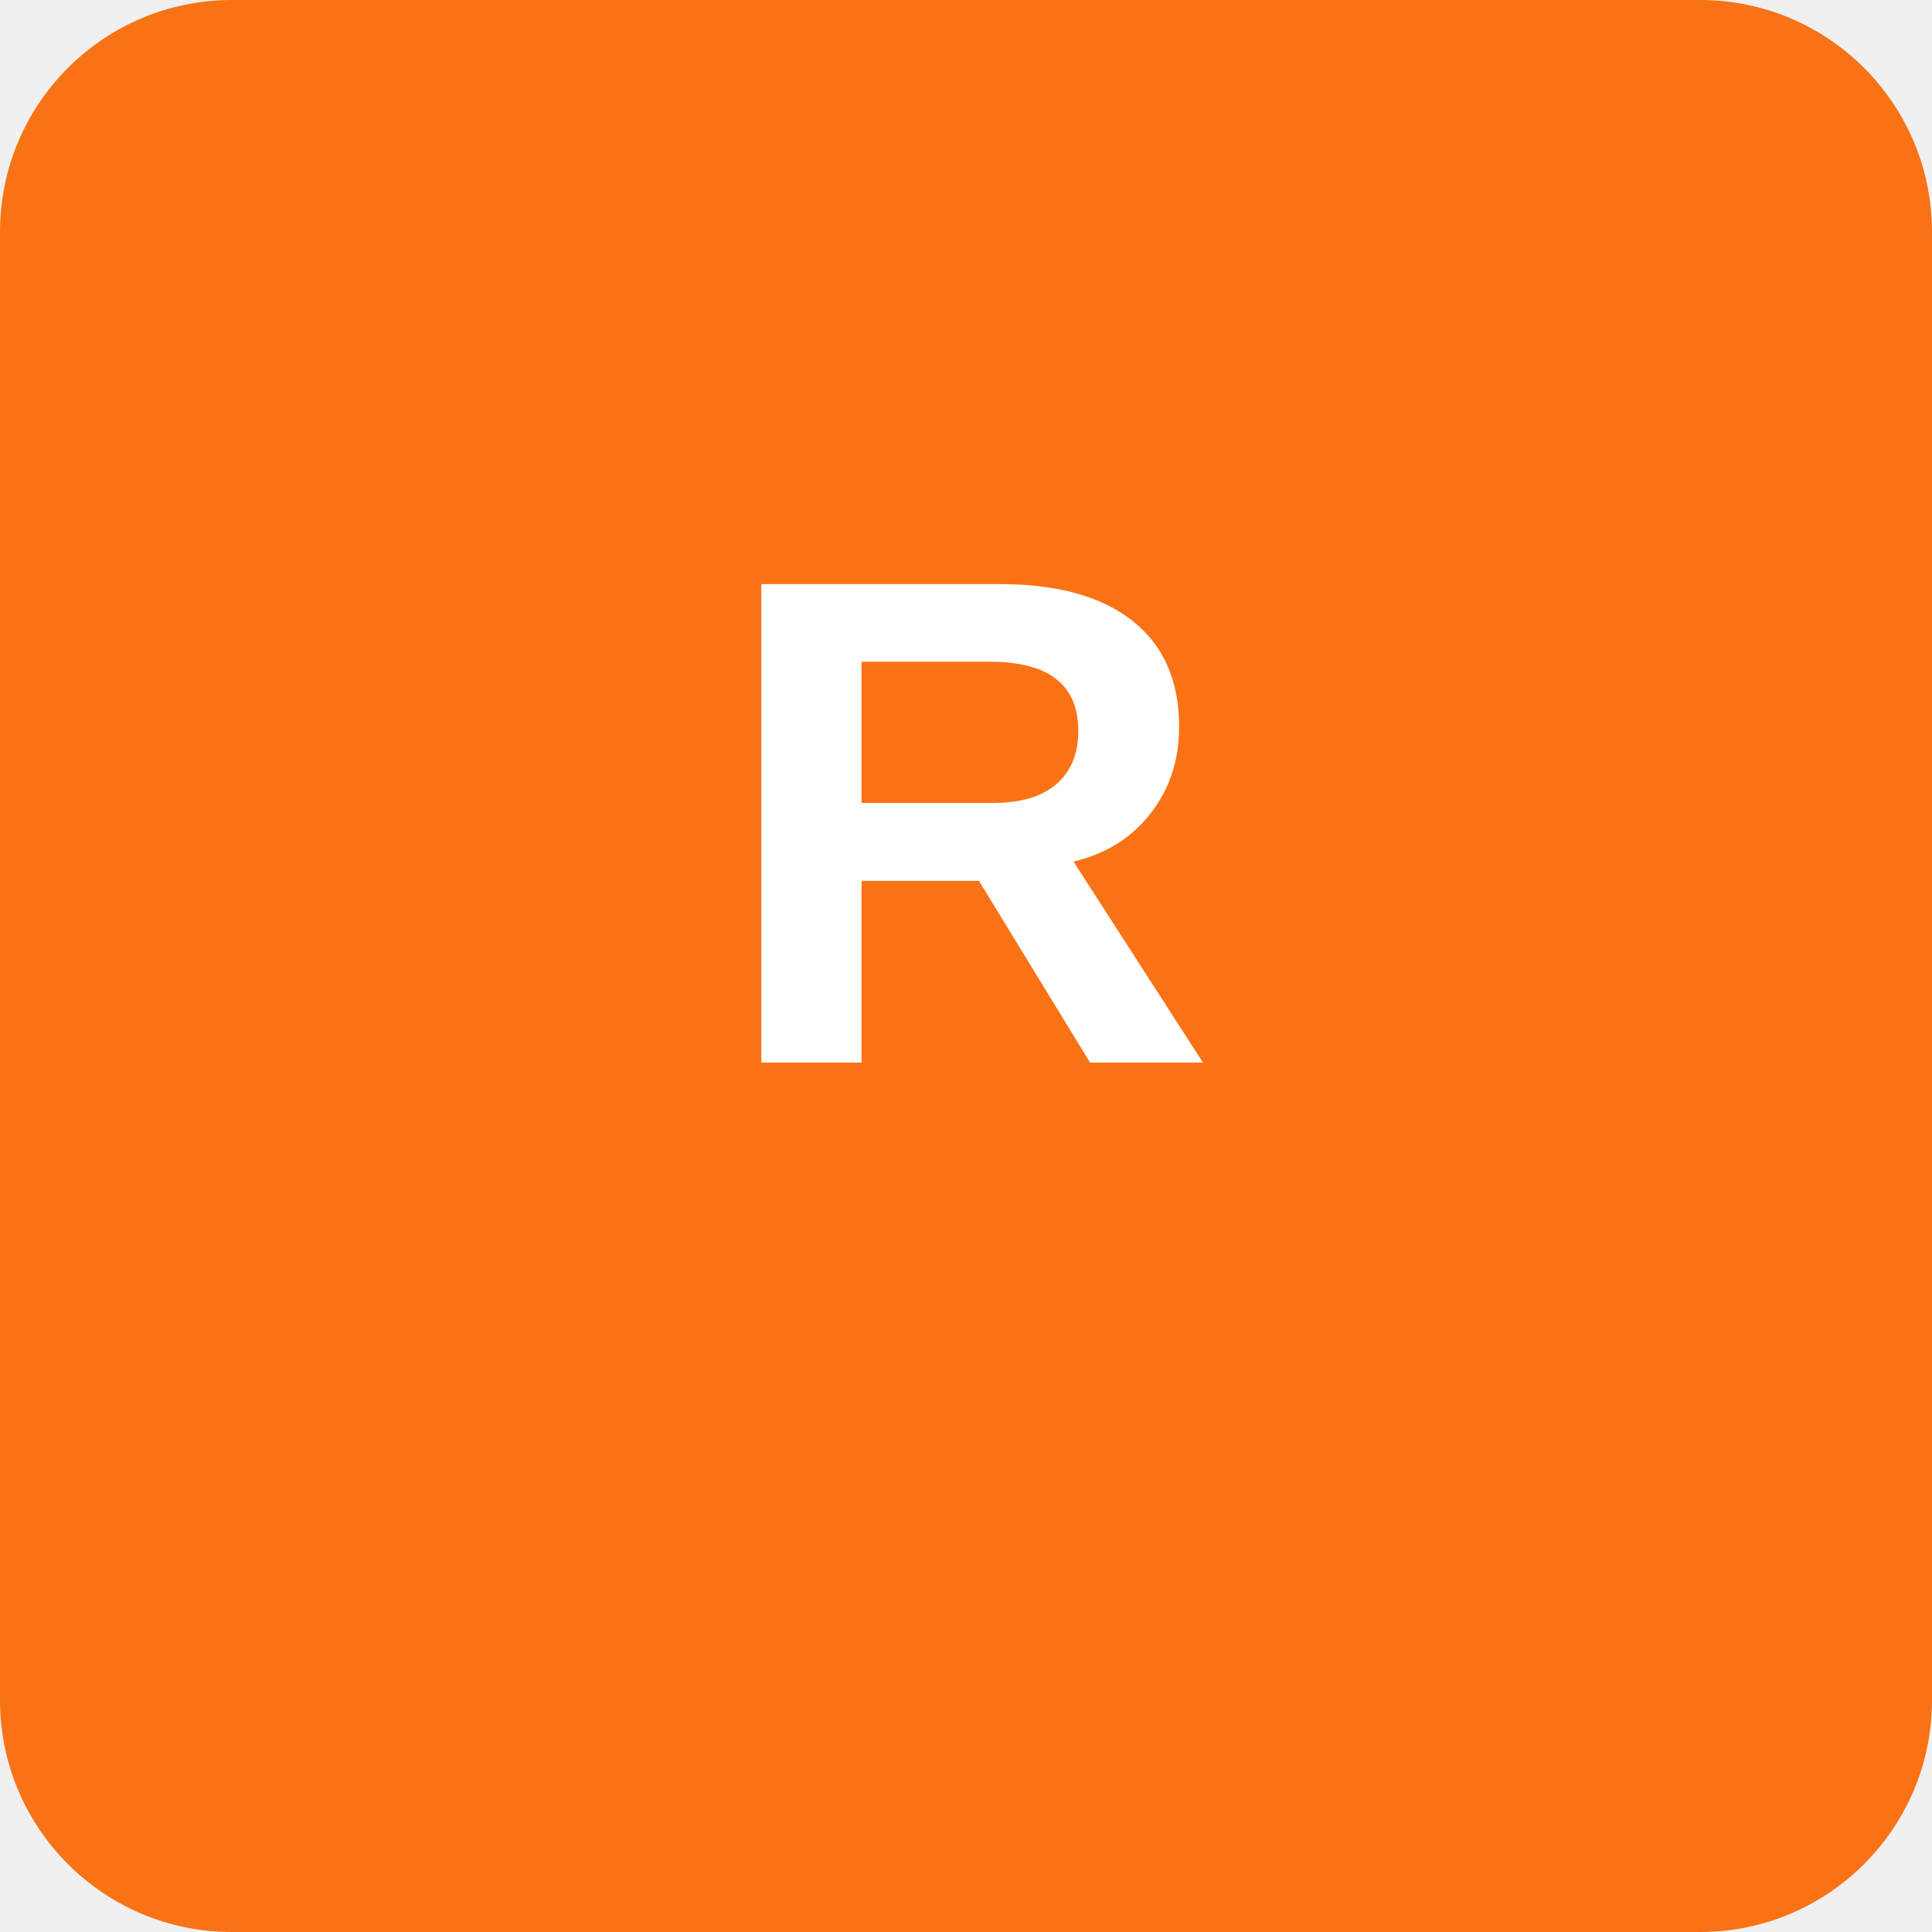
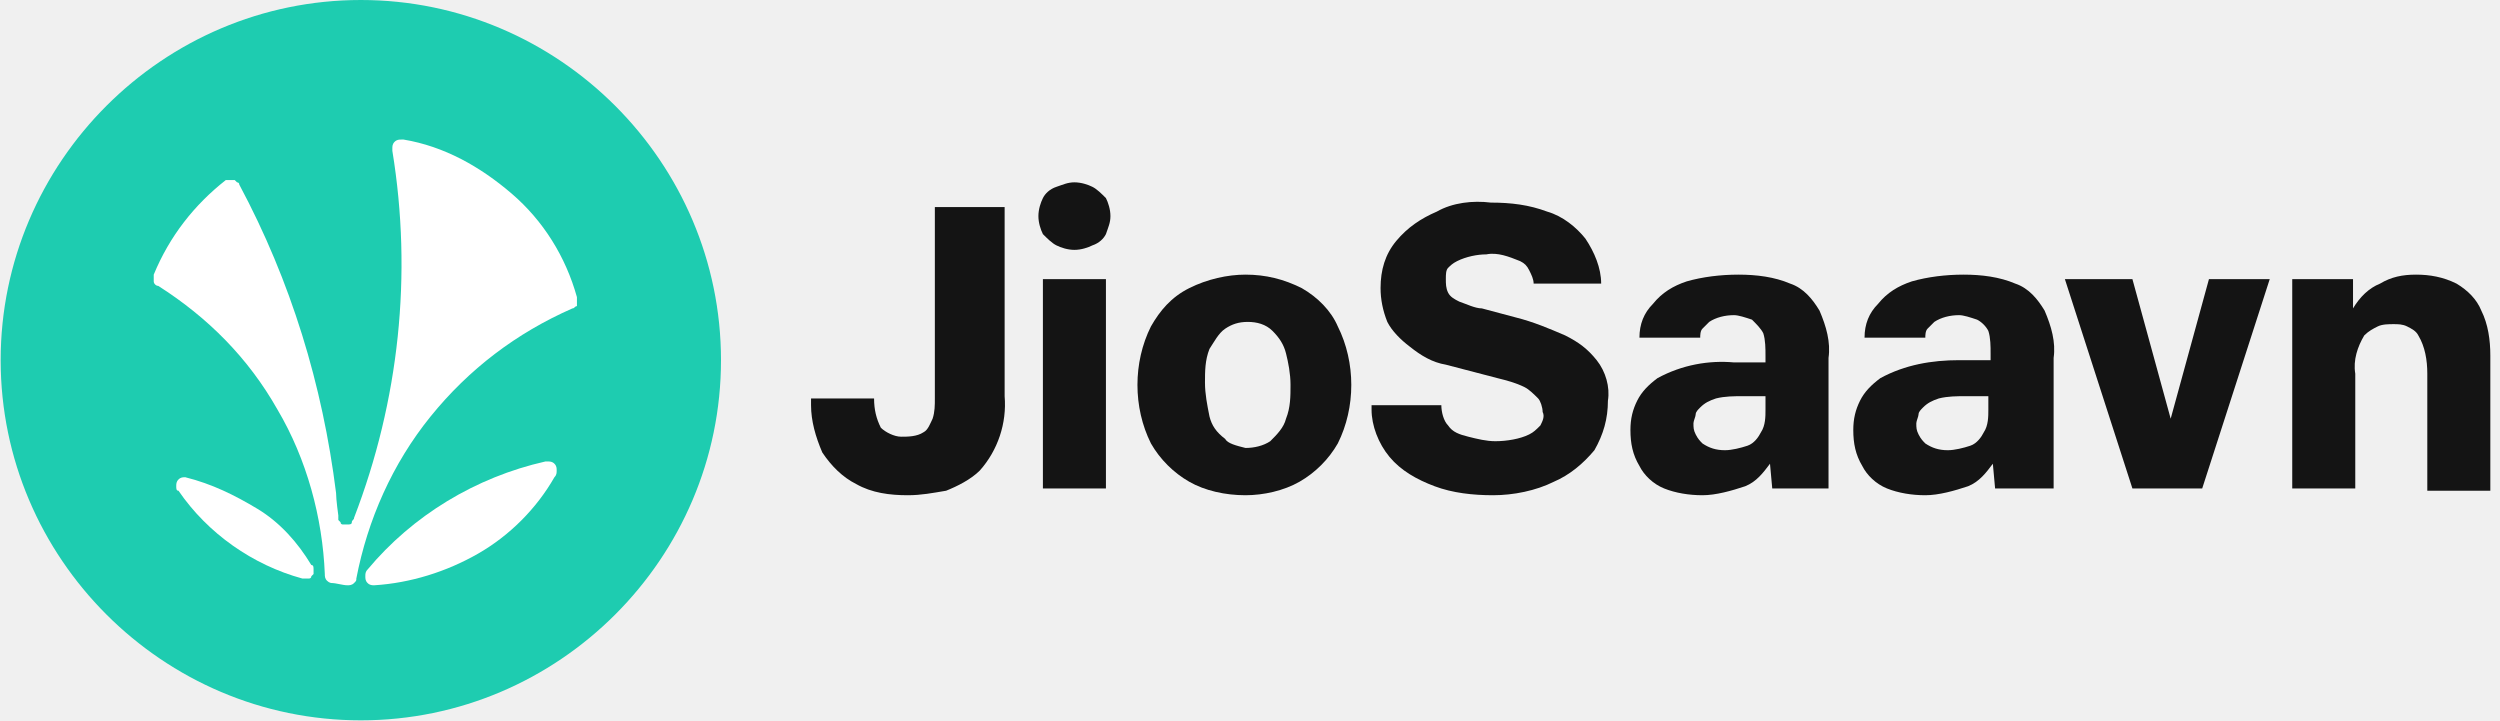
- <svg xmlns="http://www.w3.org/2000/svg" width="20" height="20" viewBox="0 0 100 100">
-   <rect width="100" height="100" fill="#f97316" rx="12" />
-   <text x="50" y="55" font-family="Arial, Helvetica, sans-serif" font-size="36" fill="#fff" font-weight="700" text-anchor="middle">R</text>
+ <svg xmlns="http://www.w3.org/2000/svg" version="1.1" viewBox="0 0 111 32" xml:space="preserve" width="118" height="34">
+   <path fill="#1ECCB0" d="M0,16c0,8.8,7.2,16,16,16c8.8,0,16-7.2,16-16c0-8.8-7.2-16-16-16C7.2,0,0,7.2,0,16z" />
+   <path fill="#FFFFFF" d="M13.8,25.1c-0.6-1-1.4-1.9-2.4-2.5s-2-1.1-3.2-1.4H8.2c-0.1,0-0.2,0-0.3,0.1c-0.1,0.1-0.1,0.2-0.1,0.3c0,0.1,0,0.2,0.1,0.2c1.3,1.9,3.3,3.3,5.5,3.9h0.1c0.1,0,0.1,0,0.2,0c0,0,0.1,0,0.1-0.1c0,0,0.1-0.1,0.1-0.1c0,0,0-0.1,0-0.2C13.9,25.2,13.9,25.1,13.8,25.1L13.8,25.1z" />
+   <path fill="#FFFFFF" d="M25.6,13.3c0,0,0-0.1,0-0.1c-0.5-1.8-1.5-3.4-2.9-4.6c-1.4-1.2-3-2.1-4.8-2.4h-0.1c-0.1,0-0.2,0-0.3,0.1c-0.1,0.1-0.1,0.2-0.1,0.3v0.1c0.9,5.5,0.3,11.1-1.7,16.3c0,0.1-0.1,0.1-0.1,0.2s-0.1,0.1-0.2,0.1c-0.1,0-0.1,0-0.2,0c0,0-0.1,0-0.1-0.1c0,0-0.1-0.1-0.1-0.1c0,0,0-0.1,0-0.2c0,0-0.1-0.7-0.1-1c-0.6-4.8-2-9.4-4.3-13.7c0-0.1-0.1-0.1-0.1-0.1c0,0-0.1-0.1-0.1-0.1s-0.1,0-0.2,0C10.1,8,10.1,8,10,8l0,0c-1.4,1.1-2.5,2.5-3.2,4.2c0,0.1,0,0.2,0,0.3c0,0.1,0.1,0.2,0.2,0.2c2.2,1.4,4,3.2,5.3,5.5c1.3,2.2,2,4.8,2.1,7.3c0,0.1,0,0.2,0.1,0.3c0.1,0.1,0.2,0.1,0.2,0.1c0.2,0,0.5,0.1,0.7,0.1c0.1,0,0.2,0,0.3-0.1c0.1-0.1,0.1-0.1,0.1-0.2c0.5-2.6,1.6-5.1,3.3-7.2c1.7-2.1,3.8-3.7,6.3-4.8c0.1,0,0.1-0.1,0.2-0.1C25.6,13.4,25.6,13.4,25.6,13.3z" />
+   <path fill="#FFFFFF" d="M24.7,20.9c0-0.1,0-0.2-0.1-0.3c-0.1-0.1-0.2-0.1-0.3-0.1h-0.1c-3.1,0.7-5.9,2.4-7.9,4.8c-0.1,0.1-0.1,0.2-0.1,0.3c0,0.1,0,0.2,0.1,0.3c0.1,0.1,0.2,0.1,0.3,0.1l0,0c1.6-0.1,3.2-0.6,4.6-1.4s2.6-2,3.4-3.4C24.7,21.1,24.7,21,24.7,20.9L24.7,20.9z" />
+   <path d="M40.3,22c-0.8,0-1.6-0.1-2.3-0.5c-0.6-0.3-1.1-0.8-1.5-1.4C36.2,19.4,36,18.7,36,18v-0.3h2.8c0,0.5,0.1,0.9,0.3,1.3c0.2,0.2,0.6,0.4,0.9,0.4s0.7,0,1-0.2c0.2-0.1,0.3-0.4,0.4-0.6c0.1-0.3,0.1-0.6,0.1-0.9V9.2h3.1v8.4c0.1,1.2-0.3,2.4-1.1,3.3c-0.4,0.4-1,0.7-1.5,0.9C41.4,21.9,40.9,22,40.3,22L40.3,22z" fill="#141414" />
+   <path d="M47.7,11.1c-0.3,0-0.6-0.1-0.8-0.2c-0.2-0.1-0.4-0.3-0.6-0.5c-0.1-0.2-0.2-0.5-0.2-0.8c0-0.3,0.1-0.6,0.2-0.8c0.1-0.2,0.3-0.4,0.6-0.5c0.3-0.1,0.5-0.2,0.8-0.2c0.3,0,0.6,0.1,0.8,0.2c0.2,0.1,0.4,0.3,0.6,0.5c0.1,0.2,0.2,0.5,0.2,0.8c0,0.3-0.1,0.5-0.2,0.8c-0.1,0.2-0.3,0.4-0.6,0.5C48.3,11,48,11.1,47.7,11.1L47.7,11.1z M46.3,21.7v-9.3h2.8v9.3H46.3z" fill="#141414" />
+   <path d="M55.3,22c-0.9,0-1.8-0.2-2.5-0.6c-0.7-0.4-1.3-1-1.7-1.7c-0.4-0.8-0.6-1.7-0.6-2.6c0-0.9,0.2-1.8,0.6-2.6c0.4-0.7,0.9-1.3,1.7-1.7c0.8-0.4,1.7-0.6,2.5-0.6c0.9,0,1.7,0.2,2.5,0.6c0.7,0.4,1.3,1,1.6,1.7c0.4,0.8,0.6,1.7,0.6,2.6c0,0.9-0.2,1.8-0.6,2.6c-0.4,0.7-1,1.3-1.7,1.7C57,21.8,56.1,22,55.3,22z M55.3,19.9c0.4,0,0.8-0.1,1.1-0.3c0.3-0.3,0.6-0.6,0.7-1c0.2-0.5,0.2-1,0.2-1.5c0-0.5-0.1-1-0.2-1.4c-0.1-0.4-0.3-0.7-0.6-1c-0.3-0.3-0.7-0.4-1.1-0.4c-0.4,0-0.7,0.1-1,0.3c-0.3,0.2-0.5,0.6-0.7,0.9c-0.2,0.5-0.2,1-0.2,1.5c0,0.5,0.1,1,0.2,1.5c0.1,0.4,0.3,0.7,0.7,1C54.5,19.7,54.9,19.8,55.3,19.9L55.3,19.9z" fill="#141414" />
+   <path d="M66.3,22c-0.9,0-1.8-0.1-2.6-0.4c-0.8-0.3-1.5-0.7-2-1.3c-0.5-0.6-0.8-1.4-0.8-2.1V18H64c0,0.3,0.1,0.7,0.3,0.9c0.2,0.3,0.5,0.4,0.9,0.5c0.4,0.1,0.8,0.2,1.2,0.2c0.5,0,1.1-0.1,1.5-0.3c0.2-0.1,0.3-0.2,0.5-0.4c0.1-0.2,0.2-0.4,0.1-0.6c0-0.2-0.1-0.5-0.2-0.6c-0.2-0.2-0.4-0.4-0.6-0.5c-0.4-0.2-0.8-0.3-1.2-0.4l-2.3-0.6c-0.6-0.1-1.1-0.4-1.6-0.8c-0.4-0.3-0.8-0.7-1-1.1c-0.2-0.5-0.3-1-0.3-1.5c0-0.8,0.2-1.5,0.7-2.1c0.5-0.6,1.1-1,1.8-1.3C64.5,9,65.4,8.9,66.2,9c0.9,0,1.7,0.1,2.5,0.4c0.7,0.2,1.3,0.7,1.7,1.2c0.4,0.6,0.7,1.3,0.7,2h-3c0-0.2-0.1-0.4-0.2-0.6c-0.1-0.2-0.2-0.3-0.4-0.4c-0.5-0.2-1-0.4-1.5-0.3c-0.4,0-0.9,0.1-1.3,0.3c-0.2,0.1-0.3,0.2-0.4,0.3c-0.1,0.1-0.1,0.3-0.1,0.5c0,0.2,0,0.4,0.1,0.6c0.1,0.2,0.3,0.3,0.5,0.4c0.3,0.1,0.7,0.3,1,0.3l1.5,0.4c0.8,0.2,1.5,0.5,2.2,0.8c0.6,0.3,1,0.6,1.4,1.1c0.4,0.5,0.6,1.2,0.5,1.8c0,0.8-0.2,1.5-0.6,2.2c-0.5,0.6-1.1,1.1-1.8,1.4C68.2,21.8,67.2,22,66.3,22L66.3,22z" fill="#141414" />
+   <path d="M75.6,22c-0.6,0-1.2-0.1-1.7-0.3c-0.5-0.2-0.9-0.6-1.1-1c-0.3-0.5-0.4-1-0.4-1.6c0-0.5,0.1-0.9,0.3-1.3c0.2-0.4,0.5-0.7,0.9-1c1.1-0.6,2.3-0.8,3.4-0.7h1.4v-0.3c0-0.3,0-0.7-0.1-1c-0.1-0.2-0.3-0.4-0.5-0.6c-0.3-0.1-0.6-0.2-0.8-0.2c-0.4,0-0.8,0.1-1.1,0.3c-0.1,0.1-0.2,0.2-0.3,0.3c-0.1,0.1-0.1,0.3-0.1,0.4h-2.7c0-0.6,0.2-1.1,0.6-1.5c0.4-0.5,0.9-0.8,1.5-1c0.7-0.2,1.5-0.3,2.3-0.3c0.8,0,1.6,0.1,2.3,0.4c0.6,0.2,1,0.7,1.3,1.2c0.3,0.7,0.5,1.4,0.4,2.1v5.8h-2.5l-0.1-1.1c-0.3,0.4-0.6,0.8-1.1,1C76.9,21.8,76.2,22,75.6,22L75.6,22z M76.6,20c0.3,0,0.7-0.1,1-0.2c0.3-0.1,0.5-0.4,0.6-0.6c0.2-0.3,0.2-0.7,0.2-1v-0.6h-1c-0.4,0-0.8,0-1.2,0.1c-0.3,0.1-0.5,0.2-0.7,0.4c-0.1,0.1-0.2,0.2-0.2,0.3c0,0.1-0.1,0.3-0.1,0.4c0,0.2,0,0.3,0.1,0.5c0.1,0.2,0.2,0.3,0.3,0.4C75.9,19.9,76.2,20,76.6,20L76.6,20z" fill="#141414" />
+   <path d="M85.5,22c-0.6,0-1.2-0.1-1.7-0.3c-0.5-0.2-0.9-0.6-1.1-1c-0.3-0.5-0.4-1-0.4-1.6c0-0.5,0.1-0.9,0.3-1.3c0.2-0.4,0.5-0.7,0.9-1c1.1-0.6,2.3-0.8,3.5-0.8h1.4v-0.3c0-0.3,0-0.7-0.1-1c-0.1-0.2-0.3-0.4-0.5-0.5c-0.3-0.1-0.6-0.2-0.8-0.2c-0.4,0-0.8,0.1-1.1,0.3c-0.1,0.1-0.2,0.2-0.3,0.3c-0.1,0.1-0.1,0.3-0.1,0.4h-2.7c0-0.6,0.2-1.1,0.6-1.5c0.4-0.5,0.9-0.8,1.5-1c0.7-0.2,1.5-0.3,2.3-0.3c0.8,0,1.6,0.1,2.3,0.4c0.6,0.2,1,0.7,1.3,1.2c0.3,0.7,0.5,1.4,0.4,2.1v5.8h-2.6l-0.1-1.1c-0.3,0.4-0.6,0.8-1.1,1C86.8,21.8,86.1,22,85.5,22L85.5,22z M86.5,20c0.3,0,0.7-0.1,1-0.2c0.3-0.1,0.5-0.4,0.6-0.6c0.2-0.3,0.2-0.7,0.2-1v-0.6h-1c-0.4,0-0.8,0-1.2,0.1c-0.3,0.1-0.5,0.2-0.7,0.4c-0.1,0.1-0.2,0.2-0.2,0.3s-0.1,0.3-0.1,0.4c0,0.2,0,0.3,0.1,0.5c0.1,0.2,0.2,0.3,0.3,0.4C85.8,19.9,86.1,20,86.5,20L86.5,20z" fill="#141414" />
+   <path d="M94.7,21.7l-3-9.3h3l1.7,6.2l1.7-6.2h2.7l-3,9.3H94.7z" fill="#141414" />
+   <path d="M101.8,21.7v-9.3h2.7v1.3c0.3-0.5,0.7-0.9,1.2-1.1c0.5-0.3,1-0.4,1.6-0.4c0.6,0,1.2,0.1,1.8,0.4c0.5,0.3,0.9,0.7,1.1,1.2c0.3,0.6,0.4,1.3,0.4,2v6h-2.8v-5.2c0-0.6-0.1-1.2-0.4-1.7c-0.1-0.2-0.3-0.3-0.5-0.4c-0.2-0.1-0.4-0.1-0.6-0.1c-0.2,0-0.5,0-0.7,0.1c-0.2,0.1-0.4,0.2-0.6,0.4c-0.3,0.5-0.5,1.1-0.4,1.7v5.1H101.8z" fill="#141414" />
</svg>
